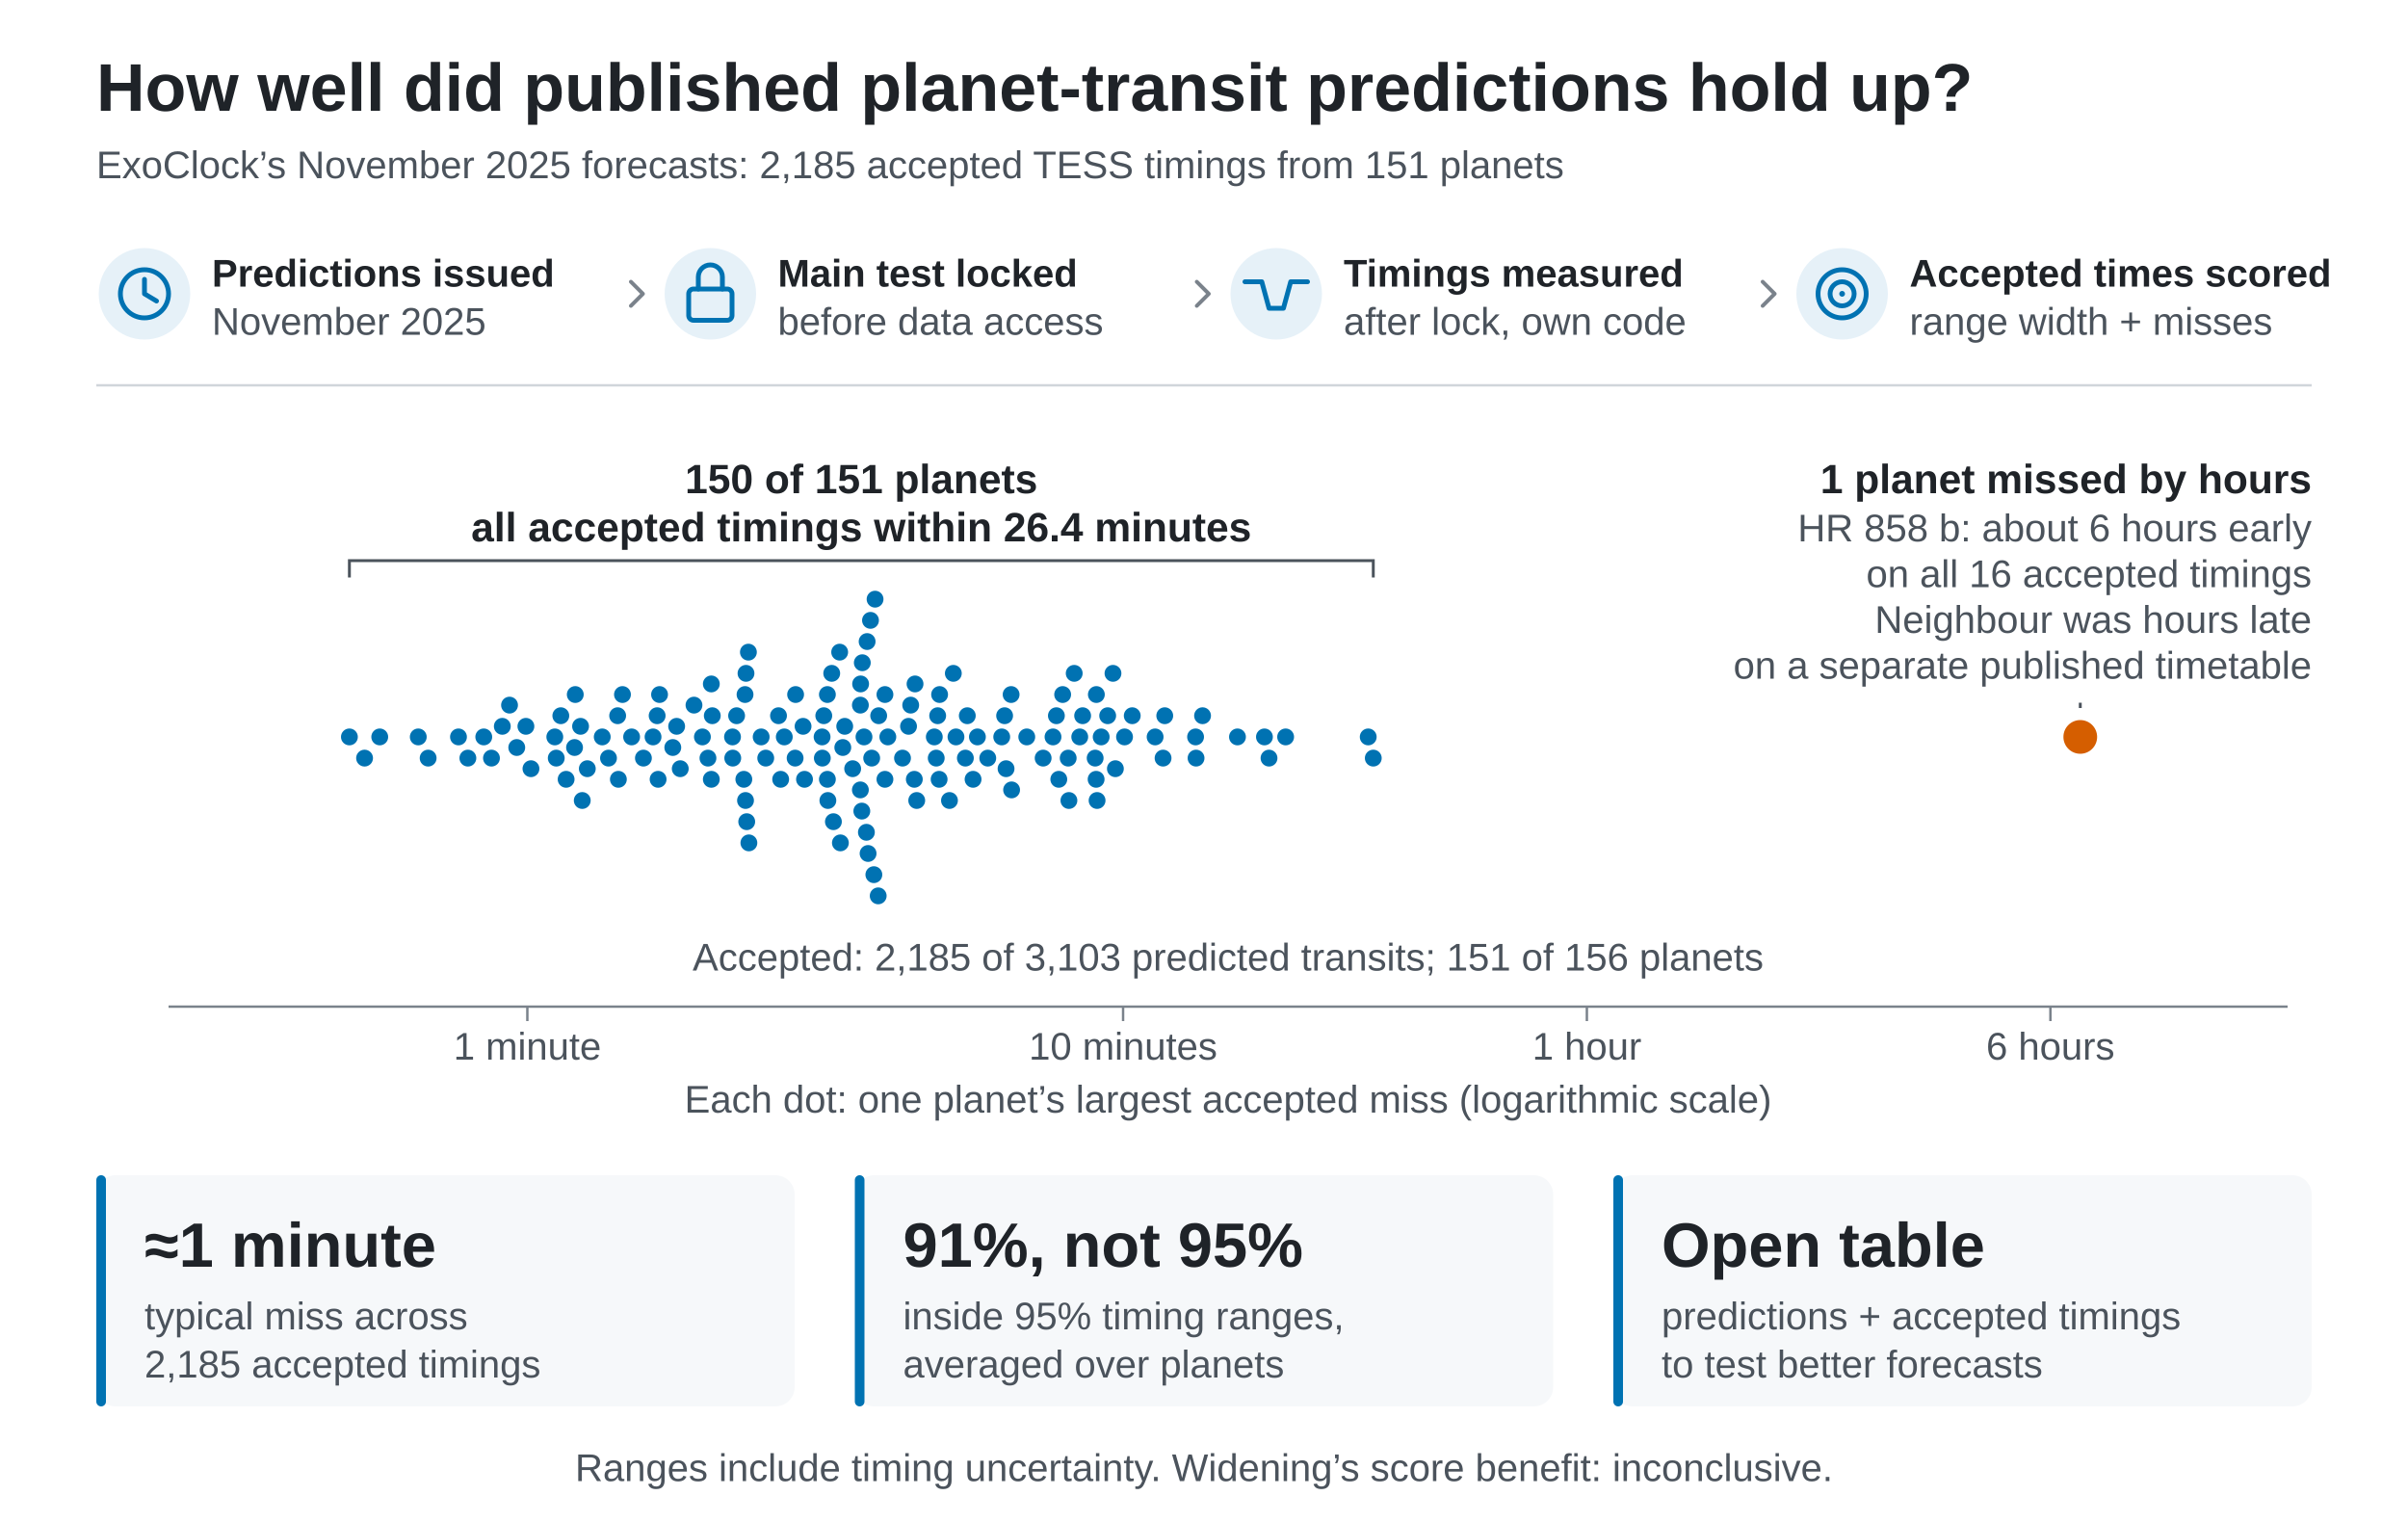
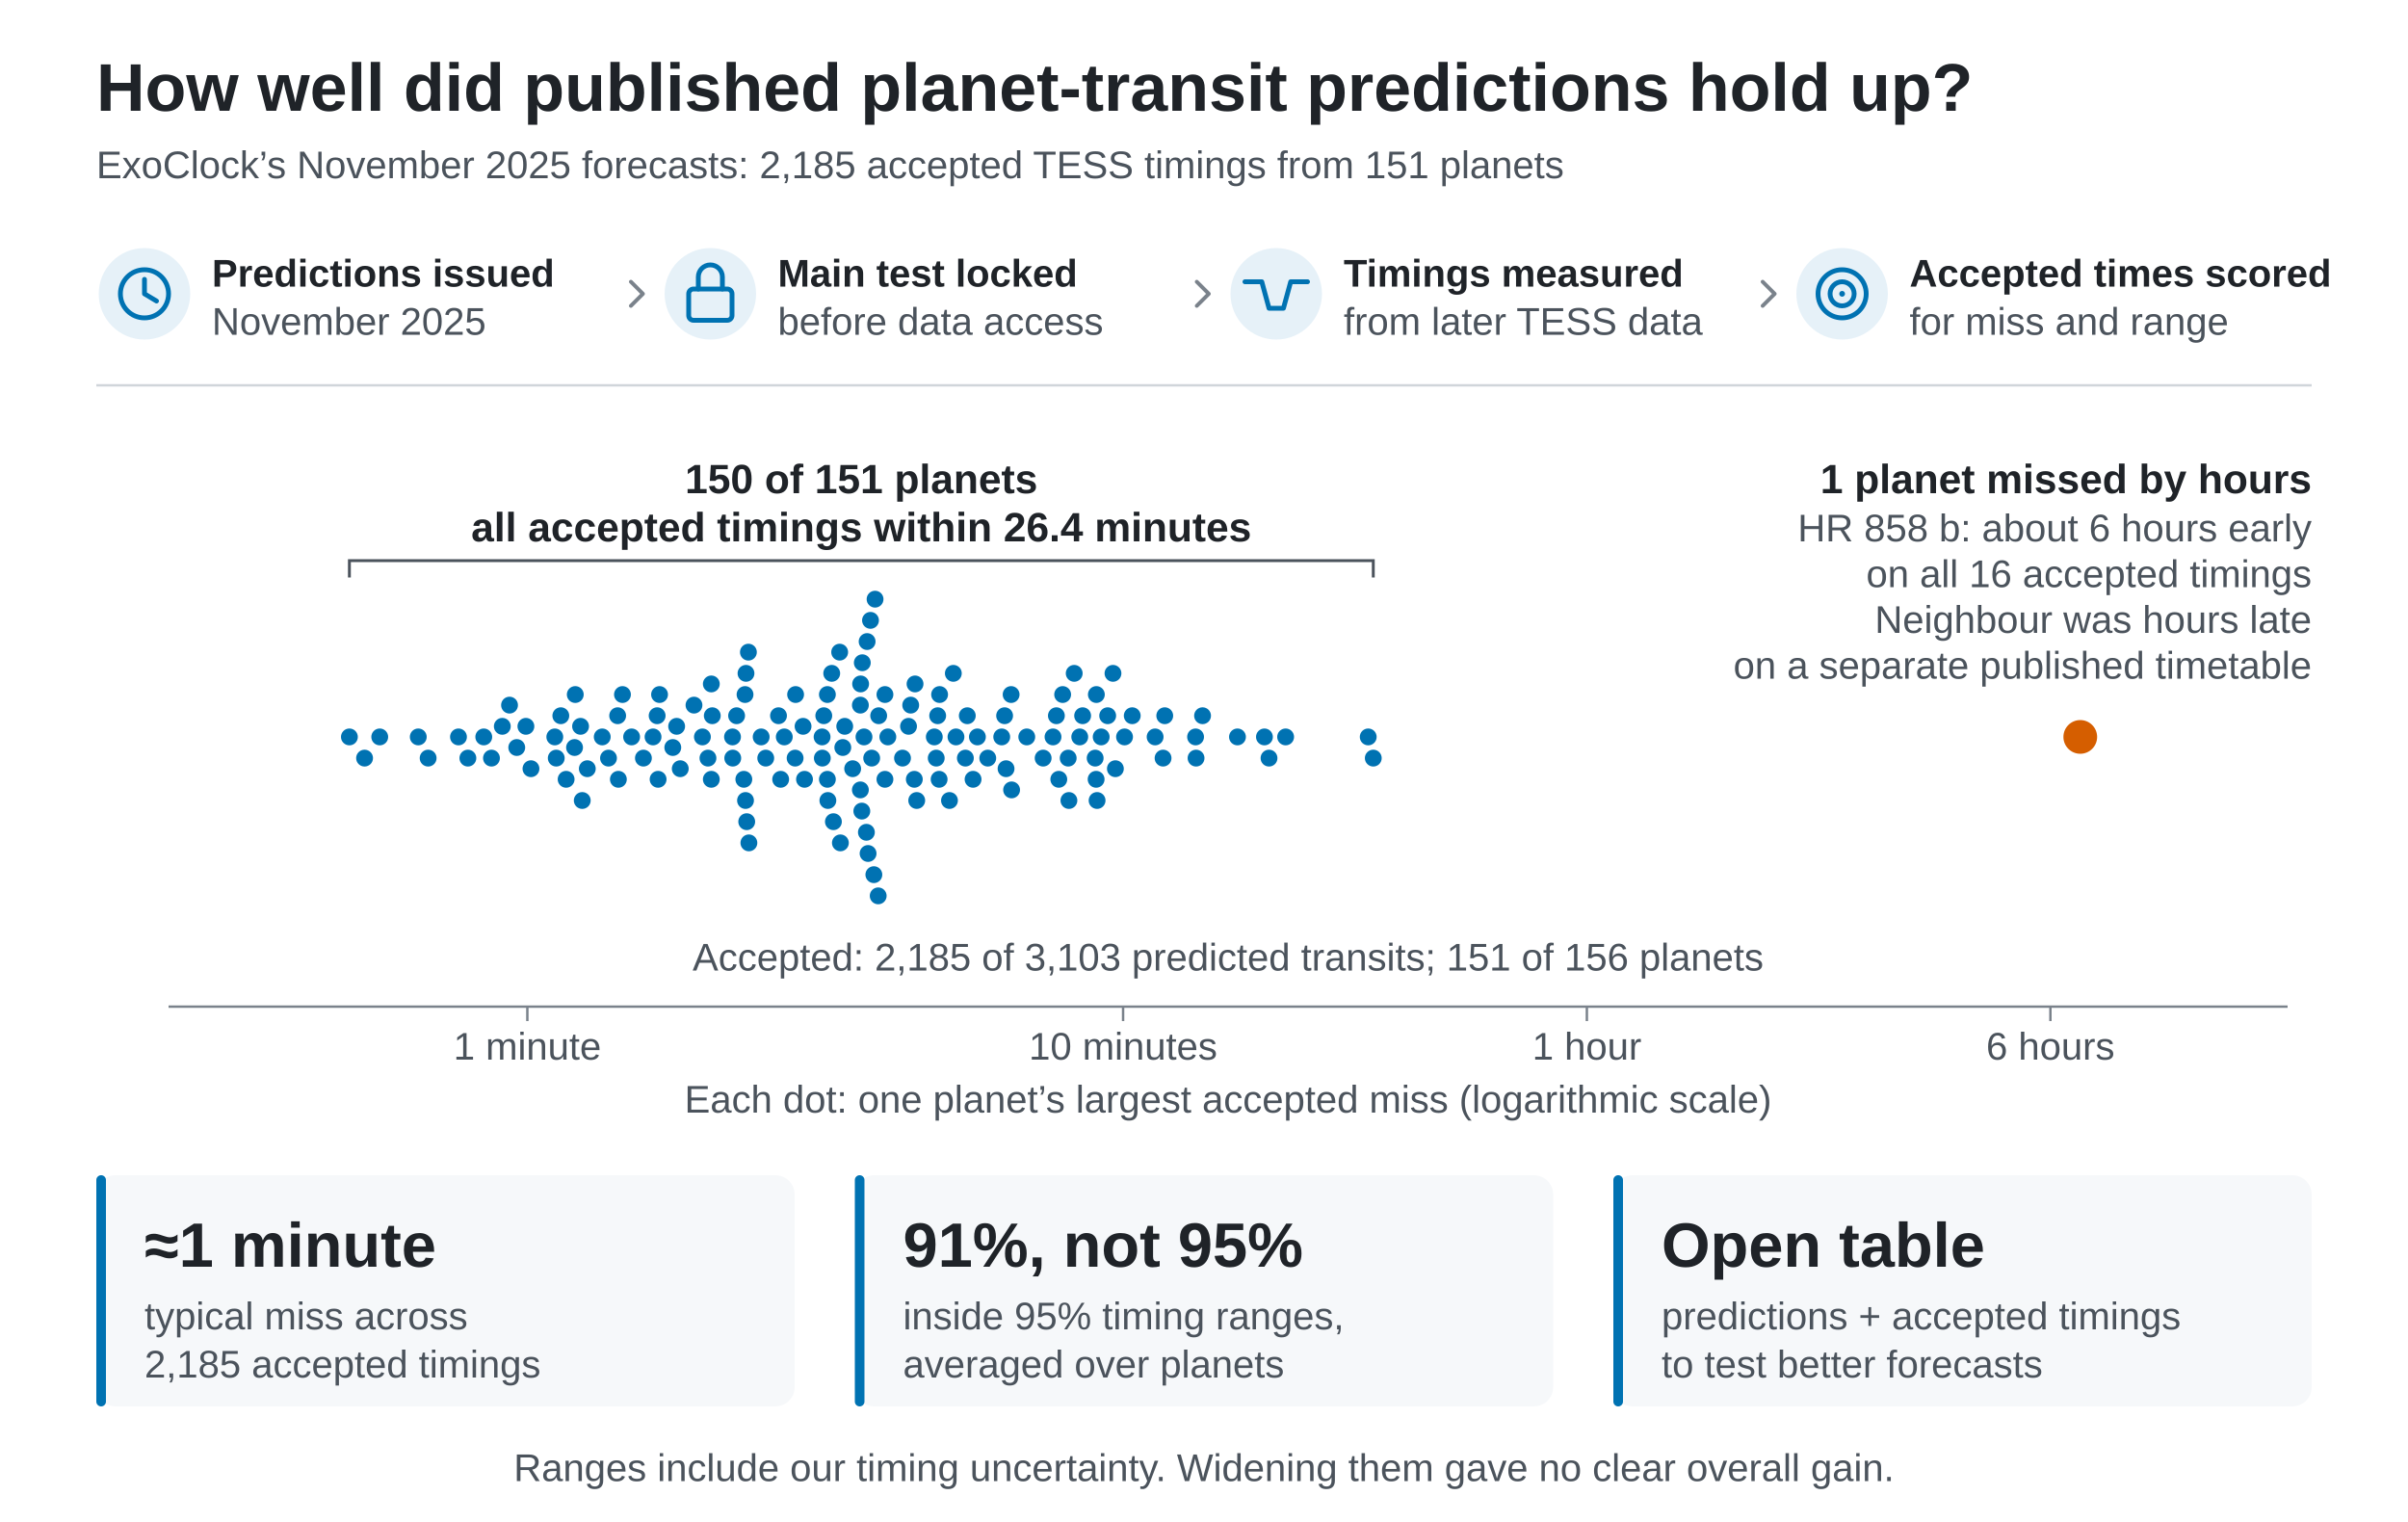
<svg xmlns="http://www.w3.org/2000/svg" viewBox="0 0 1000 632" width="1000" height="632" font-family="'Avenir Next', 'Helvetica Neue', Arial, sans-serif">
  <rect width="1000" height="632" fill="#ffffff" />
  <text x="40.0" y="46.0" font-size="28" font-weight="600" fill="#1f2328" text-anchor="start">How well did published planet-transit predictions hold up?</text>
  <text x="40.0" y="74.0" font-size="16" font-weight="400" fill="#4b535c" text-anchor="start">ExoClock’s November 2025 forecasts: 2,185 accepted TESS timings from 151 planets</text>
  <circle cx="60" cy="122" r="19" fill="#e6f1f8" />
  <circle cx="60" cy="122" r="10" stroke="#0072B2" stroke-width="2" fill="none" stroke-linecap="round" stroke-linejoin="round" />
  <path d="M60 116 V122 L65 125" stroke="#0072B2" stroke-width="2" fill="none" stroke-linecap="round" stroke-linejoin="round" />
  <text x="88.0" y="119.0" font-size="16" font-weight="600" fill="#1f2328" text-anchor="start">Predictions issued</text>
  <text x="88.0" y="139.0" font-size="16" font-weight="400" fill="#4b535c" text-anchor="start">November 2025</text>
  <path d="M262 117 L267 122 L262 127" stroke="#7a828b" stroke-width="1.6" fill="none" stroke-linecap="round" stroke-linejoin="round" />
  <circle cx="295" cy="122" r="19" fill="#e6f1f8" />
  <rect x="286" y="120" width="18" height="13" rx="2" stroke="#0072B2" stroke-width="2" fill="none" stroke-linecap="round" stroke-linejoin="round" />
  <path d="M290 120 V115 a5 5 0 0 1 10 0 V120" stroke="#0072B2" stroke-width="2" fill="none" stroke-linecap="round" stroke-linejoin="round" />
  <text x="323.0" y="119.0" font-size="16" font-weight="600" fill="#1f2328" text-anchor="start">Main test locked</text>
  <text x="323.0" y="139.0" font-size="16" font-weight="400" fill="#4b535c" text-anchor="start">before data access</text>
  <path d="M497 117 L502 122 L497 127" stroke="#7a828b" stroke-width="1.6" fill="none" stroke-linecap="round" stroke-linejoin="round" />
  <circle cx="530" cy="122" r="19" fill="#e6f1f8" />
  <path d="M517 117 H524 L527 128 H533 L536 117 H543" stroke="#0072B2" stroke-width="2" fill="none" stroke-linecap="round" stroke-linejoin="round" />
  <text x="558.0" y="119.0" font-size="16" font-weight="600" fill="#1f2328" text-anchor="start">Timings measured</text>
-   <text x="558.0" y="139.0" font-size="16" font-weight="400" fill="#4b535c" text-anchor="start">after lock, own code</text>
+   <text x="558.0" y="139.0" font-size="16" font-weight="400" fill="#4b535c" text-anchor="start">from later TESS data</text>
  <path d="M732 117 L737 122 L732 127" stroke="#7a828b" stroke-width="1.6" fill="none" stroke-linecap="round" stroke-linejoin="round" />
  <circle cx="765" cy="122" r="19" fill="#e6f1f8" />
  <circle cx="765" cy="122" r="10" stroke="#0072B2" stroke-width="2" fill="none" stroke-linecap="round" stroke-linejoin="round" />
  <circle cx="765" cy="122" r="5" stroke="#0072B2" stroke-width="2" fill="none" stroke-linecap="round" stroke-linejoin="round" />
  <circle cx="765" cy="122" r="1.2" fill="#0072B2" />
  <text x="793.0" y="119.0" font-size="16" font-weight="600" fill="#1f2328" text-anchor="start">Accepted times scored</text>
-   <text x="793.0" y="139.0" font-size="16" font-weight="400" fill="#4b535c" text-anchor="start">range width + misses</text>
+   <text x="793.0" y="139.0" font-size="16" font-weight="400" fill="#4b535c" text-anchor="start">for miss and range</text>
  <line x1="40" y1="160" x2="960" y2="160" stroke="#d0d5da" stroke-width="1" />
  <circle cx="145.1" cy="306.0" r="4.0" fill="#0072B2" stroke="#ffffff" stroke-width="1" />
  <circle cx="151.4" cy="314.8" r="4.0" fill="#0072B2" stroke="#ffffff" stroke-width="1" />
  <circle cx="157.7" cy="306.0" r="4.0" fill="#0072B2" stroke="#ffffff" stroke-width="1" />
  <circle cx="173.7" cy="306.0" r="4.0" fill="#0072B2" stroke="#ffffff" stroke-width="1" />
  <circle cx="177.8" cy="314.8" r="4.0" fill="#0072B2" stroke="#ffffff" stroke-width="1" />
  <circle cx="190.4" cy="306.0" r="4.0" fill="#0072B2" stroke="#ffffff" stroke-width="1" />
  <circle cx="194.3" cy="314.8" r="4.0" fill="#0072B2" stroke="#ffffff" stroke-width="1" />
  <circle cx="200.9" cy="306.0" r="4.0" fill="#0072B2" stroke="#ffffff" stroke-width="1" />
  <circle cx="204.1" cy="314.8" r="4.0" fill="#0072B2" stroke="#ffffff" stroke-width="1" />
  <circle cx="208.6" cy="301.6" r="4.0" fill="#0072B2" stroke="#ffffff" stroke-width="1" />
  <circle cx="211.6" cy="292.8" r="4.0" fill="#0072B2" stroke="#ffffff" stroke-width="1" />
  <circle cx="214.6" cy="310.4" r="4.0" fill="#0072B2" stroke="#ffffff" stroke-width="1" />
  <circle cx="218.4" cy="301.6" r="4.0" fill="#0072B2" stroke="#ffffff" stroke-width="1" />
  <circle cx="220.5" cy="319.2" r="4.0" fill="#0072B2" stroke="#ffffff" stroke-width="1" />
  <circle cx="230.4" cy="306.0" r="4.0" fill="#0072B2" stroke="#ffffff" stroke-width="1" />
  <circle cx="231.0" cy="314.8" r="4.0" fill="#0072B2" stroke="#ffffff" stroke-width="1" />
  <circle cx="232.9" cy="297.2" r="4.0" fill="#0072B2" stroke="#ffffff" stroke-width="1" />
  <circle cx="235.1" cy="323.6" r="4.0" fill="#0072B2" stroke="#ffffff" stroke-width="1" />
  <circle cx="238.6" cy="310.4" r="4.0" fill="#0072B2" stroke="#ffffff" stroke-width="1" />
  <circle cx="238.9" cy="288.4" r="4.0" fill="#0072B2" stroke="#ffffff" stroke-width="1" />
  <circle cx="241.1" cy="301.6" r="4.0" fill="#0072B2" stroke="#ffffff" stroke-width="1" />
  <circle cx="241.8" cy="332.4" r="4.0" fill="#0072B2" stroke="#ffffff" stroke-width="1" />
  <circle cx="243.9" cy="319.2" r="4.0" fill="#0072B2" stroke="#ffffff" stroke-width="1" />
  <circle cx="250.1" cy="306.0" r="4.0" fill="#0072B2" stroke="#ffffff" stroke-width="1" />
  <circle cx="252.7" cy="314.8" r="4.0" fill="#0072B2" stroke="#ffffff" stroke-width="1" />
  <circle cx="256.5" cy="297.2" r="4.0" fill="#0072B2" stroke="#ffffff" stroke-width="1" />
  <circle cx="256.8" cy="323.6" r="4.0" fill="#0072B2" stroke="#ffffff" stroke-width="1" />
  <circle cx="258.5" cy="288.4" r="4.0" fill="#0072B2" stroke="#ffffff" stroke-width="1" />
  <circle cx="262.3" cy="306.0" r="4.0" fill="#0072B2" stroke="#ffffff" stroke-width="1" />
  <circle cx="267.2" cy="314.8" r="4.0" fill="#0072B2" stroke="#ffffff" stroke-width="1" />
  <circle cx="271.2" cy="306.0" r="4.0" fill="#0072B2" stroke="#ffffff" stroke-width="1" />
  <circle cx="272.9" cy="297.2" r="4.0" fill="#0072B2" stroke="#ffffff" stroke-width="1" />
  <circle cx="273.3" cy="323.6" r="4.0" fill="#0072B2" stroke="#ffffff" stroke-width="1" />
  <circle cx="273.9" cy="288.4" r="4.0" fill="#0072B2" stroke="#ffffff" stroke-width="1" />
  <circle cx="279.4" cy="310.4" r="4.0" fill="#0072B2" stroke="#ffffff" stroke-width="1" />
  <circle cx="281.0" cy="301.6" r="4.0" fill="#0072B2" stroke="#ffffff" stroke-width="1" />
  <circle cx="282.5" cy="319.2" r="4.0" fill="#0072B2" stroke="#ffffff" stroke-width="1" />
  <circle cx="288.2" cy="292.8" r="4.0" fill="#0072B2" stroke="#ffffff" stroke-width="1" />
  <circle cx="291.7" cy="306.0" r="4.0" fill="#0072B2" stroke="#ffffff" stroke-width="1" />
  <circle cx="294.0" cy="314.8" r="4.0" fill="#0072B2" stroke="#ffffff" stroke-width="1" />
  <circle cx="295.4" cy="323.6" r="4.0" fill="#0072B2" stroke="#ffffff" stroke-width="1" />
  <circle cx="295.4" cy="284.0" r="4.0" fill="#0072B2" stroke="#ffffff" stroke-width="1" />
  <circle cx="295.8" cy="297.2" r="4.0" fill="#0072B2" stroke="#ffffff" stroke-width="1" />
  <circle cx="304.2" cy="306.0" r="4.0" fill="#0072B2" stroke="#ffffff" stroke-width="1" />
  <circle cx="304.3" cy="314.8" r="4.0" fill="#0072B2" stroke="#ffffff" stroke-width="1" />
  <circle cx="305.9" cy="297.2" r="4.0" fill="#0072B2" stroke="#ffffff" stroke-width="1" />
  <circle cx="308.9" cy="323.6" r="4.0" fill="#0072B2" stroke="#ffffff" stroke-width="1" />
  <circle cx="309.4" cy="288.4" r="4.0" fill="#0072B2" stroke="#ffffff" stroke-width="1" />
  <circle cx="309.6" cy="332.4" r="4.0" fill="#0072B2" stroke="#ffffff" stroke-width="1" />
  <circle cx="309.8" cy="279.6" r="4.0" fill="#0072B2" stroke="#ffffff" stroke-width="1" />
  <circle cx="310.1" cy="341.2" r="4.0" fill="#0072B2" stroke="#ffffff" stroke-width="1" />
  <circle cx="310.8" cy="270.8" r="4.0" fill="#0072B2" stroke="#ffffff" stroke-width="1" />
  <circle cx="311.0" cy="350.0" r="4.0" fill="#0072B2" stroke="#ffffff" stroke-width="1" />
  <circle cx="316.1" cy="306.0" r="4.0" fill="#0072B2" stroke="#ffffff" stroke-width="1" />
  <circle cx="318.0" cy="314.8" r="4.0" fill="#0072B2" stroke="#ffffff" stroke-width="1" />
  <circle cx="323.3" cy="297.2" r="4.0" fill="#0072B2" stroke="#ffffff" stroke-width="1" />
  <circle cx="324.2" cy="323.6" r="4.0" fill="#0072B2" stroke="#ffffff" stroke-width="1" />
  <circle cx="325.7" cy="306.0" r="4.0" fill="#0072B2" stroke="#ffffff" stroke-width="1" />
  <circle cx="330.2" cy="314.8" r="4.0" fill="#0072B2" stroke="#ffffff" stroke-width="1" />
  <circle cx="330.4" cy="288.4" r="4.0" fill="#0072B2" stroke="#ffffff" stroke-width="1" />
  <circle cx="333.5" cy="301.6" r="4.0" fill="#0072B2" stroke="#ffffff" stroke-width="1" />
  <circle cx="334.1" cy="323.6" r="4.0" fill="#0072B2" stroke="#ffffff" stroke-width="1" />
  <circle cx="341.4" cy="306.0" r="4.0" fill="#0072B2" stroke="#ffffff" stroke-width="1" />
  <circle cx="341.5" cy="314.8" r="4.0" fill="#0072B2" stroke="#ffffff" stroke-width="1" />
  <circle cx="342.1" cy="297.2" r="4.0" fill="#0072B2" stroke="#ffffff" stroke-width="1" />
  <circle cx="343.6" cy="323.6" r="4.0" fill="#0072B2" stroke="#ffffff" stroke-width="1" />
  <circle cx="343.6" cy="288.4" r="4.0" fill="#0072B2" stroke="#ffffff" stroke-width="1" />
  <circle cx="343.8" cy="332.4" r="4.0" fill="#0072B2" stroke="#ffffff" stroke-width="1" />
  <circle cx="345.4" cy="279.6" r="4.0" fill="#0072B2" stroke="#ffffff" stroke-width="1" />
  <circle cx="346.1" cy="341.2" r="4.0" fill="#0072B2" stroke="#ffffff" stroke-width="1" />
  <circle cx="348.7" cy="270.8" r="4.0" fill="#0072B2" stroke="#ffffff" stroke-width="1" />
  <circle cx="349.0" cy="350.0" r="4.0" fill="#0072B2" stroke="#ffffff" stroke-width="1" />
  <circle cx="350.0" cy="310.4" r="4.0" fill="#0072B2" stroke="#ffffff" stroke-width="1" />
  <circle cx="350.8" cy="301.6" r="4.0" fill="#0072B2" stroke="#ffffff" stroke-width="1" />
  <circle cx="354.1" cy="319.2" r="4.0" fill="#0072B2" stroke="#ffffff" stroke-width="1" />
  <circle cx="357.3" cy="292.8" r="4.0" fill="#0072B2" stroke="#ffffff" stroke-width="1" />
  <circle cx="357.3" cy="328.0" r="4.0" fill="#0072B2" stroke="#ffffff" stroke-width="1" />
  <circle cx="357.4" cy="284.0" r="4.0" fill="#0072B2" stroke="#ffffff" stroke-width="1" />
  <circle cx="357.9" cy="336.8" r="4.0" fill="#0072B2" stroke="#ffffff" stroke-width="1" />
  <circle cx="358.1" cy="275.2" r="4.0" fill="#0072B2" stroke="#ffffff" stroke-width="1" />
  <circle cx="358.8" cy="306.0" r="4.0" fill="#0072B2" stroke="#ffffff" stroke-width="1" />
  <circle cx="359.8" cy="345.6" r="4.0" fill="#0072B2" stroke="#ffffff" stroke-width="1" />
  <circle cx="360.1" cy="266.4" r="4.0" fill="#0072B2" stroke="#ffffff" stroke-width="1" />
  <circle cx="360.5" cy="354.4" r="4.0" fill="#0072B2" stroke="#ffffff" stroke-width="1" />
  <circle cx="361.5" cy="257.6" r="4.0" fill="#0072B2" stroke="#ffffff" stroke-width="1" />
  <circle cx="362.0" cy="314.8" r="4.0" fill="#0072B2" stroke="#ffffff" stroke-width="1" />
  <circle cx="362.9" cy="363.2" r="4.0" fill="#0072B2" stroke="#ffffff" stroke-width="1" />
  <circle cx="363.4" cy="248.8" r="4.0" fill="#0072B2" stroke="#ffffff" stroke-width="1" />
  <circle cx="364.7" cy="372.0" r="4.0" fill="#0072B2" stroke="#ffffff" stroke-width="1" />
  <circle cx="364.9" cy="297.2" r="4.0" fill="#0072B2" stroke="#ffffff" stroke-width="1" />
  <circle cx="367.5" cy="323.6" r="4.0" fill="#0072B2" stroke="#ffffff" stroke-width="1" />
  <circle cx="367.5" cy="288.4" r="4.0" fill="#0072B2" stroke="#ffffff" stroke-width="1" />
  <circle cx="368.7" cy="306.0" r="4.0" fill="#0072B2" stroke="#ffffff" stroke-width="1" />
  <circle cx="374.8" cy="314.8" r="4.0" fill="#0072B2" stroke="#ffffff" stroke-width="1" />
  <circle cx="377.3" cy="301.6" r="4.0" fill="#0072B2" stroke="#ffffff" stroke-width="1" />
  <circle cx="378.2" cy="292.8" r="4.0" fill="#0072B2" stroke="#ffffff" stroke-width="1" />
  <circle cx="379.7" cy="323.6" r="4.0" fill="#0072B2" stroke="#ffffff" stroke-width="1" />
  <circle cx="380.0" cy="284.0" r="4.0" fill="#0072B2" stroke="#ffffff" stroke-width="1" />
  <circle cx="380.7" cy="332.4" r="4.0" fill="#0072B2" stroke="#ffffff" stroke-width="1" />
  <circle cx="388.0" cy="306.0" r="4.0" fill="#0072B2" stroke="#ffffff" stroke-width="1" />
  <circle cx="388.8" cy="314.8" r="4.0" fill="#0072B2" stroke="#ffffff" stroke-width="1" />
  <circle cx="389.4" cy="297.2" r="4.0" fill="#0072B2" stroke="#ffffff" stroke-width="1" />
  <circle cx="390.0" cy="323.6" r="4.0" fill="#0072B2" stroke="#ffffff" stroke-width="1" />
  <circle cx="390.2" cy="288.4" r="4.0" fill="#0072B2" stroke="#ffffff" stroke-width="1" />
  <circle cx="394.3" cy="332.4" r="4.0" fill="#0072B2" stroke="#ffffff" stroke-width="1" />
  <circle cx="395.9" cy="279.6" r="4.0" fill="#0072B2" stroke="#ffffff" stroke-width="1" />
  <circle cx="397.0" cy="306.0" r="4.0" fill="#0072B2" stroke="#ffffff" stroke-width="1" />
  <circle cx="400.9" cy="314.8" r="4.0" fill="#0072B2" stroke="#ffffff" stroke-width="1" />
  <circle cx="401.7" cy="297.2" r="4.0" fill="#0072B2" stroke="#ffffff" stroke-width="1" />
  <circle cx="404.1" cy="323.6" r="4.0" fill="#0072B2" stroke="#ffffff" stroke-width="1" />
  <circle cx="405.9" cy="306.0" r="4.0" fill="#0072B2" stroke="#ffffff" stroke-width="1" />
  <circle cx="410.2" cy="314.8" r="4.0" fill="#0072B2" stroke="#ffffff" stroke-width="1" />
  <circle cx="416.0" cy="306.0" r="4.0" fill="#0072B2" stroke="#ffffff" stroke-width="1" />
  <circle cx="417.2" cy="297.2" r="4.0" fill="#0072B2" stroke="#ffffff" stroke-width="1" />
  <circle cx="417.8" cy="319.2" r="4.0" fill="#0072B2" stroke="#ffffff" stroke-width="1" />
  <circle cx="419.9" cy="288.4" r="4.0" fill="#0072B2" stroke="#ffffff" stroke-width="1" />
  <circle cx="420.1" cy="328.0" r="4.0" fill="#0072B2" stroke="#ffffff" stroke-width="1" />
  <circle cx="426.4" cy="306.0" r="4.0" fill="#0072B2" stroke="#ffffff" stroke-width="1" />
  <circle cx="433.2" cy="314.8" r="4.0" fill="#0072B2" stroke="#ffffff" stroke-width="1" />
  <circle cx="437.3" cy="306.0" r="4.0" fill="#0072B2" stroke="#ffffff" stroke-width="1" />
  <circle cx="438.7" cy="297.2" r="4.0" fill="#0072B2" stroke="#ffffff" stroke-width="1" />
  <circle cx="439.7" cy="323.6" r="4.0" fill="#0072B2" stroke="#ffffff" stroke-width="1" />
  <circle cx="441.3" cy="288.4" r="4.0" fill="#0072B2" stroke="#ffffff" stroke-width="1" />
  <circle cx="443.6" cy="314.8" r="4.0" fill="#0072B2" stroke="#ffffff" stroke-width="1" />
  <circle cx="443.9" cy="332.4" r="4.0" fill="#0072B2" stroke="#ffffff" stroke-width="1" />
  <circle cx="446.1" cy="279.6" r="4.0" fill="#0072B2" stroke="#ffffff" stroke-width="1" />
  <circle cx="448.4" cy="306.0" r="4.0" fill="#0072B2" stroke="#ffffff" stroke-width="1" />
  <circle cx="449.6" cy="297.2" r="4.0" fill="#0072B2" stroke="#ffffff" stroke-width="1" />
  <circle cx="454.8" cy="314.8" r="4.0" fill="#0072B2" stroke="#ffffff" stroke-width="1" />
  <circle cx="455.2" cy="323.6" r="4.0" fill="#0072B2" stroke="#ffffff" stroke-width="1" />
  <circle cx="455.3" cy="288.4" r="4.0" fill="#0072B2" stroke="#ffffff" stroke-width="1" />
  <circle cx="455.6" cy="332.4" r="4.0" fill="#0072B2" stroke="#ffffff" stroke-width="1" />
  <circle cx="457.3" cy="306.0" r="4.0" fill="#0072B2" stroke="#ffffff" stroke-width="1" />
  <circle cx="460.0" cy="297.2" r="4.0" fill="#0072B2" stroke="#ffffff" stroke-width="1" />
  <circle cx="462.2" cy="279.6" r="4.0" fill="#0072B2" stroke="#ffffff" stroke-width="1" />
  <circle cx="463.2" cy="319.2" r="4.0" fill="#0072B2" stroke="#ffffff" stroke-width="1" />
  <circle cx="467.0" cy="306.0" r="4.0" fill="#0072B2" stroke="#ffffff" stroke-width="1" />
  <circle cx="470.2" cy="297.2" r="4.0" fill="#0072B2" stroke="#ffffff" stroke-width="1" />
  <circle cx="479.7" cy="306.0" r="4.0" fill="#0072B2" stroke="#ffffff" stroke-width="1" />
  <circle cx="483.0" cy="314.8" r="4.0" fill="#0072B2" stroke="#ffffff" stroke-width="1" />
  <circle cx="483.7" cy="297.2" r="4.0" fill="#0072B2" stroke="#ffffff" stroke-width="1" />
  <circle cx="496.5" cy="306.0" r="4.0" fill="#0072B2" stroke="#ffffff" stroke-width="1" />
  <circle cx="496.7" cy="314.8" r="4.0" fill="#0072B2" stroke="#ffffff" stroke-width="1" />
  <circle cx="499.4" cy="297.2" r="4.0" fill="#0072B2" stroke="#ffffff" stroke-width="1" />
  <circle cx="513.9" cy="306.0" r="4.0" fill="#0072B2" stroke="#ffffff" stroke-width="1" />
  <circle cx="525.1" cy="306.0" r="4.0" fill="#0072B2" stroke="#ffffff" stroke-width="1" />
  <circle cx="527.0" cy="314.8" r="4.0" fill="#0072B2" stroke="#ffffff" stroke-width="1" />
  <circle cx="533.9" cy="306.0" r="4.0" fill="#0072B2" stroke="#ffffff" stroke-width="1" />
  <circle cx="568.2" cy="306.0" r="4.0" fill="#0072B2" stroke="#ffffff" stroke-width="1" />
  <circle cx="570.3" cy="314.8" r="4.0" fill="#0072B2" stroke="#ffffff" stroke-width="1" />
  <circle cx="863.9" cy="306" r="8" fill="#D55E00" stroke="#ffffff" stroke-width="2" />
  <path d="M145.1 239.8 V232.8 H570.3 V239.8" stroke="#4b535c" stroke-width="1.2" fill="none" />
  <text x="357.7" y="204.8" font-size="17" font-weight="600" fill="#1f2328" text-anchor="middle">150 of 151 planets</text>
  <text x="357.7" y="224.8" font-size="17" font-weight="600" fill="#1f2328" text-anchor="middle">all accepted timings within 26.4 minutes</text>
  <text x="960.0" y="204.8" font-size="17" font-weight="600" fill="#1f2328" text-anchor="end">1 planet missed by hours</text>
  <text x="960.0" y="224.8" font-size="16" font-weight="400" fill="#4b535c" text-anchor="end">HR 858 b: about 6 hours early</text>
  <text x="960.0" y="243.8" font-size="16" font-weight="400" fill="#4b535c" text-anchor="end">on all 16 accepted timings</text>
  <text x="960.0" y="262.8" font-size="16" font-weight="400" fill="#4b535c" text-anchor="end">Neighbour was hours late</text>
  <text x="960.0" y="281.8" font-size="16" font-weight="400" fill="#4b535c" text-anchor="end">on a separate published timetable</text>
-   <path d="M863.9 291.8 V294" stroke="#4b535c" stroke-width="1.2" />
  <text x="510.0" y="403.0" font-size="16" font-weight="400" fill="#4b535c" text-anchor="middle">Accepted: 2,185 of 3,103 predicted transits; 151 of 156 planets</text>
  <line x1="70" y1="418" x2="950" y2="418" stroke="#7a828b" stroke-width="1" />
  <line x1="219.0" y1="418" x2="219.0" y2="424" stroke="#7a828b" stroke-width="1" />
  <text x="219.0" y="440.0" font-size="16" font-weight="400" fill="#4b535c" text-anchor="middle">1 minute</text>
  <line x1="466.4" y1="418" x2="466.4" y2="424" stroke="#7a828b" stroke-width="1" />
  <text x="466.4" y="440.0" font-size="16" font-weight="400" fill="#4b535c" text-anchor="middle">10 minutes</text>
  <line x1="659.0" y1="418" x2="659.0" y2="424" stroke="#7a828b" stroke-width="1" />
  <text x="659.0" y="440.0" font-size="16" font-weight="400" fill="#4b535c" text-anchor="middle">1 hour</text>
  <line x1="851.5" y1="418" x2="851.5" y2="424" stroke="#7a828b" stroke-width="1" />
  <text x="851.5" y="440.0" font-size="16" font-weight="400" fill="#4b535c" text-anchor="middle">6 hours</text>
  <text x="510.0" y="462.0" font-size="16" font-weight="400" fill="#4b535c" text-anchor="middle">Each dot: one planet’s largest accepted miss (logarithmic scale)</text>
  <rect x="40" y="488" width="290" height="96" rx="8" fill="#f6f8fa" />
  <rect x="40" y="488" width="4" height="96" rx="2" fill="#0072B2" />
  <text x="60.0" y="526.0" font-size="26" font-weight="600" fill="#1f2328" text-anchor="start">≈1 minute</text>
  <text x="60.0" y="552.0" font-size="16" font-weight="400" fill="#4b535c" text-anchor="start">typical miss across</text>
  <text x="60.0" y="572.0" font-size="16" font-weight="400" fill="#4b535c" text-anchor="start">2,185 accepted timings</text>
  <rect x="355" y="488" width="290" height="96" rx="8" fill="#f6f8fa" />
  <rect x="355" y="488" width="4" height="96" rx="2" fill="#0072B2" />
  <text x="375.0" y="526.0" font-size="26" font-weight="600" fill="#1f2328" text-anchor="start">91%, not 95%</text>
  <text x="375.0" y="552.0" font-size="16" font-weight="400" fill="#4b535c" text-anchor="start">inside 95% timing ranges,</text>
  <text x="375.0" y="572.0" font-size="16" font-weight="400" fill="#4b535c" text-anchor="start">averaged over planets</text>
  <rect x="670" y="488" width="290" height="96" rx="8" fill="#f6f8fa" />
  <rect x="670" y="488" width="4" height="96" rx="2" fill="#0072B2" />
  <text x="690.0" y="526.0" font-size="26" font-weight="600" fill="#1f2328" text-anchor="start">Open table</text>
  <text x="690.0" y="552.0" font-size="16" font-weight="400" fill="#4b535c" text-anchor="start">predictions + accepted timings</text>
  <text x="690.0" y="572.0" font-size="16" font-weight="400" fill="#4b535c" text-anchor="start">to test better forecasts</text>
-   <text x="500.0" y="615.0" font-size="16" font-weight="400" fill="#4b535c" text-anchor="middle">Ranges include timing uncertainty. Widening’s score benefit: inconclusive.</text>
+   <text x="500.0" y="615.0" font-size="16" font-weight="400" fill="#4b535c" text-anchor="middle">Ranges include our timing uncertainty. Widening them gave no clear overall gain.</text>
</svg>
